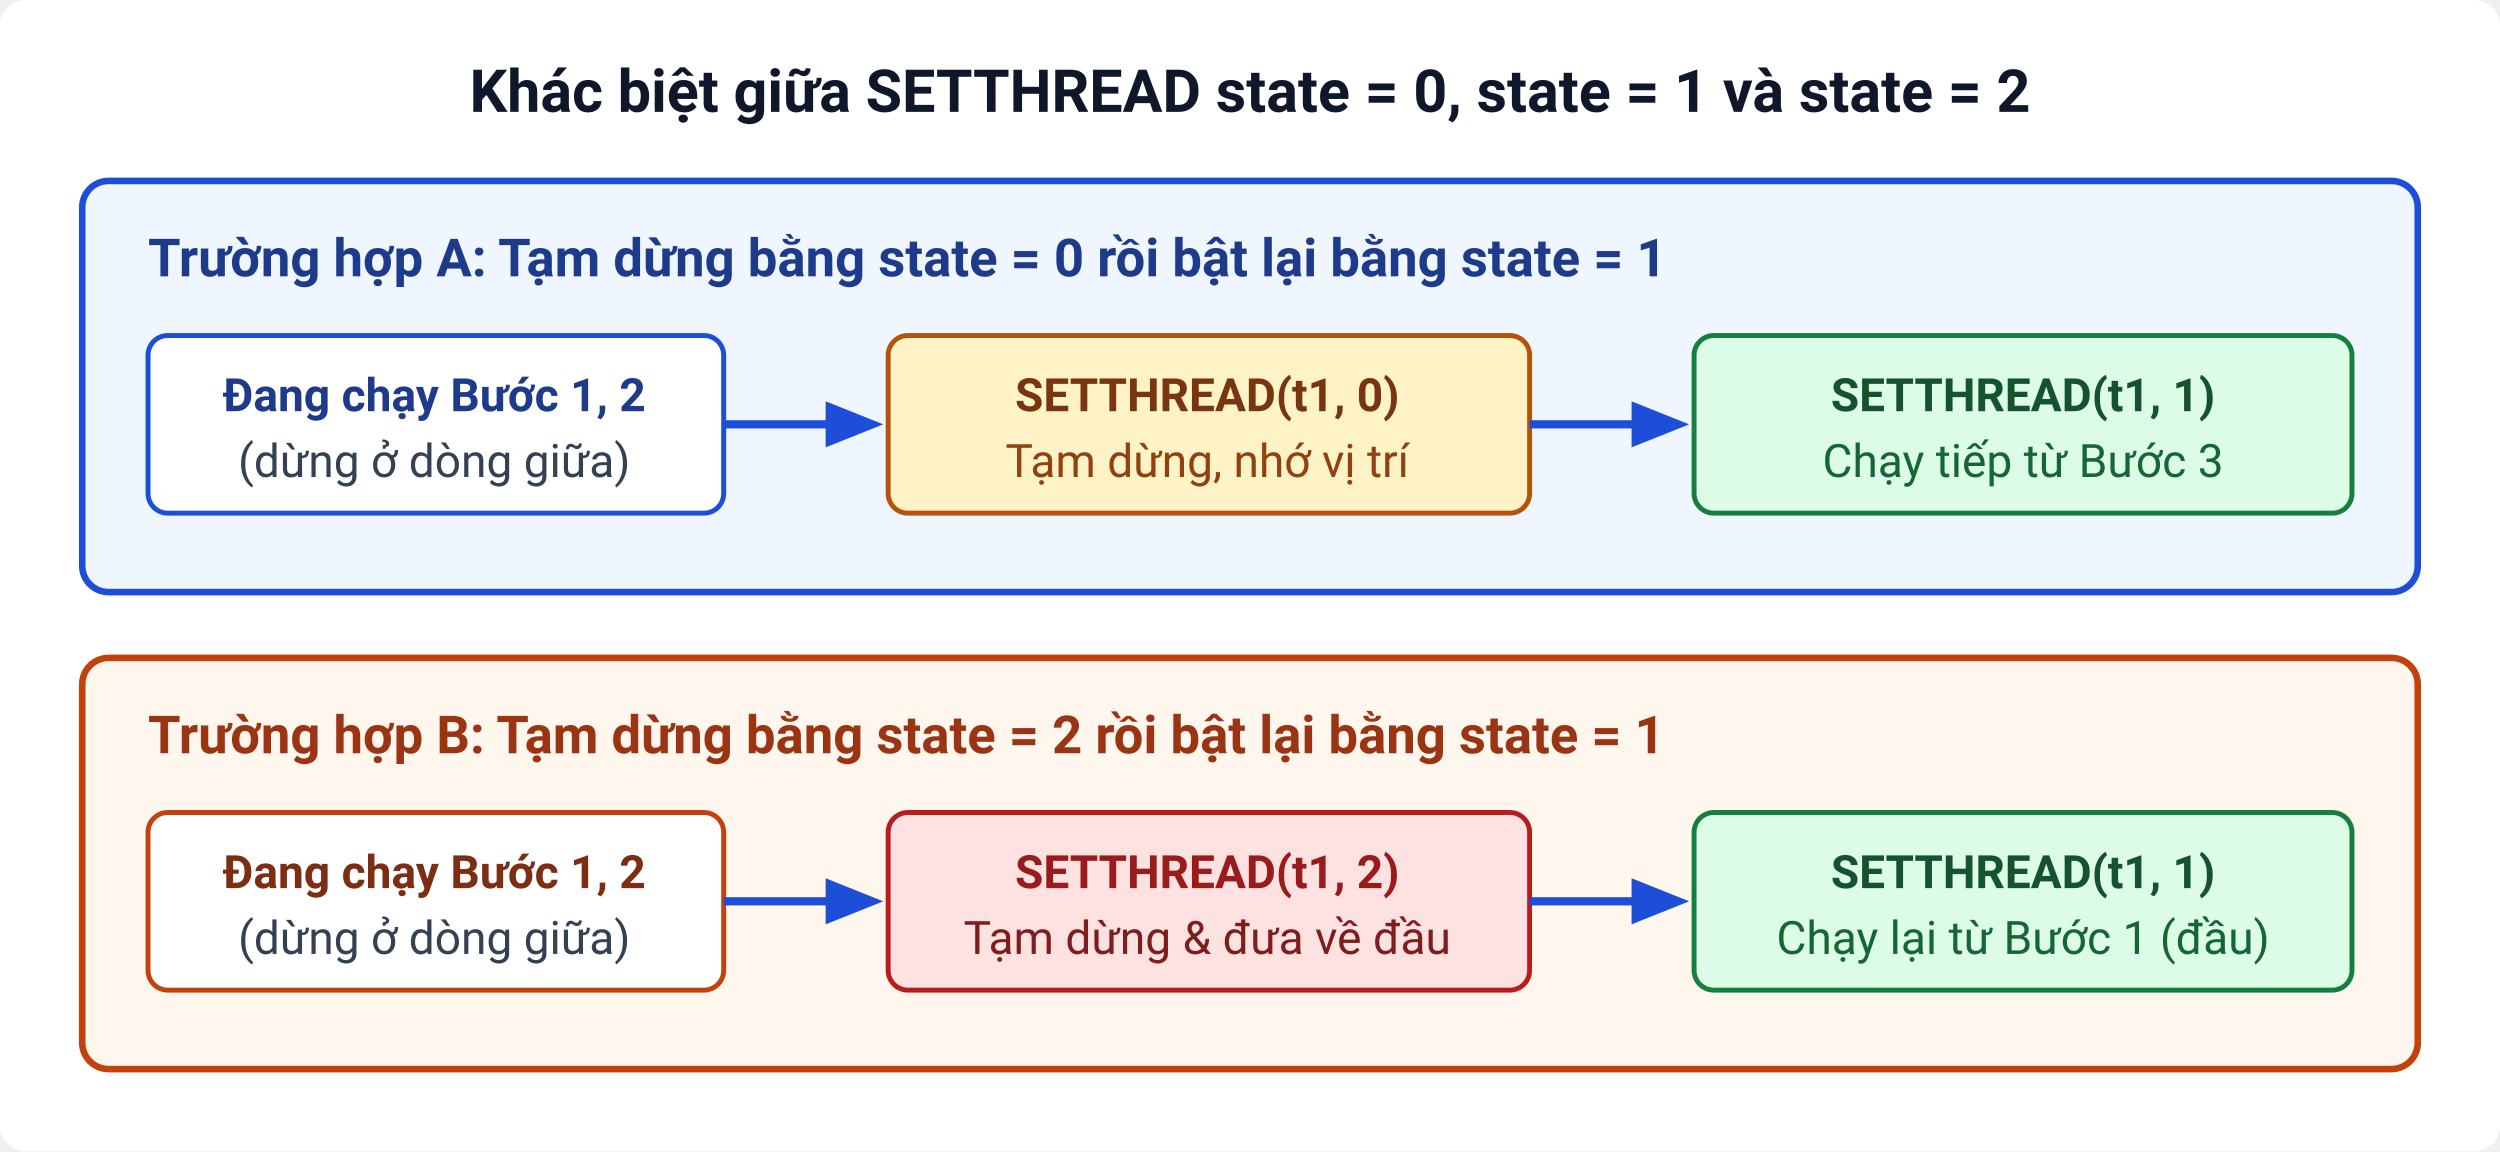
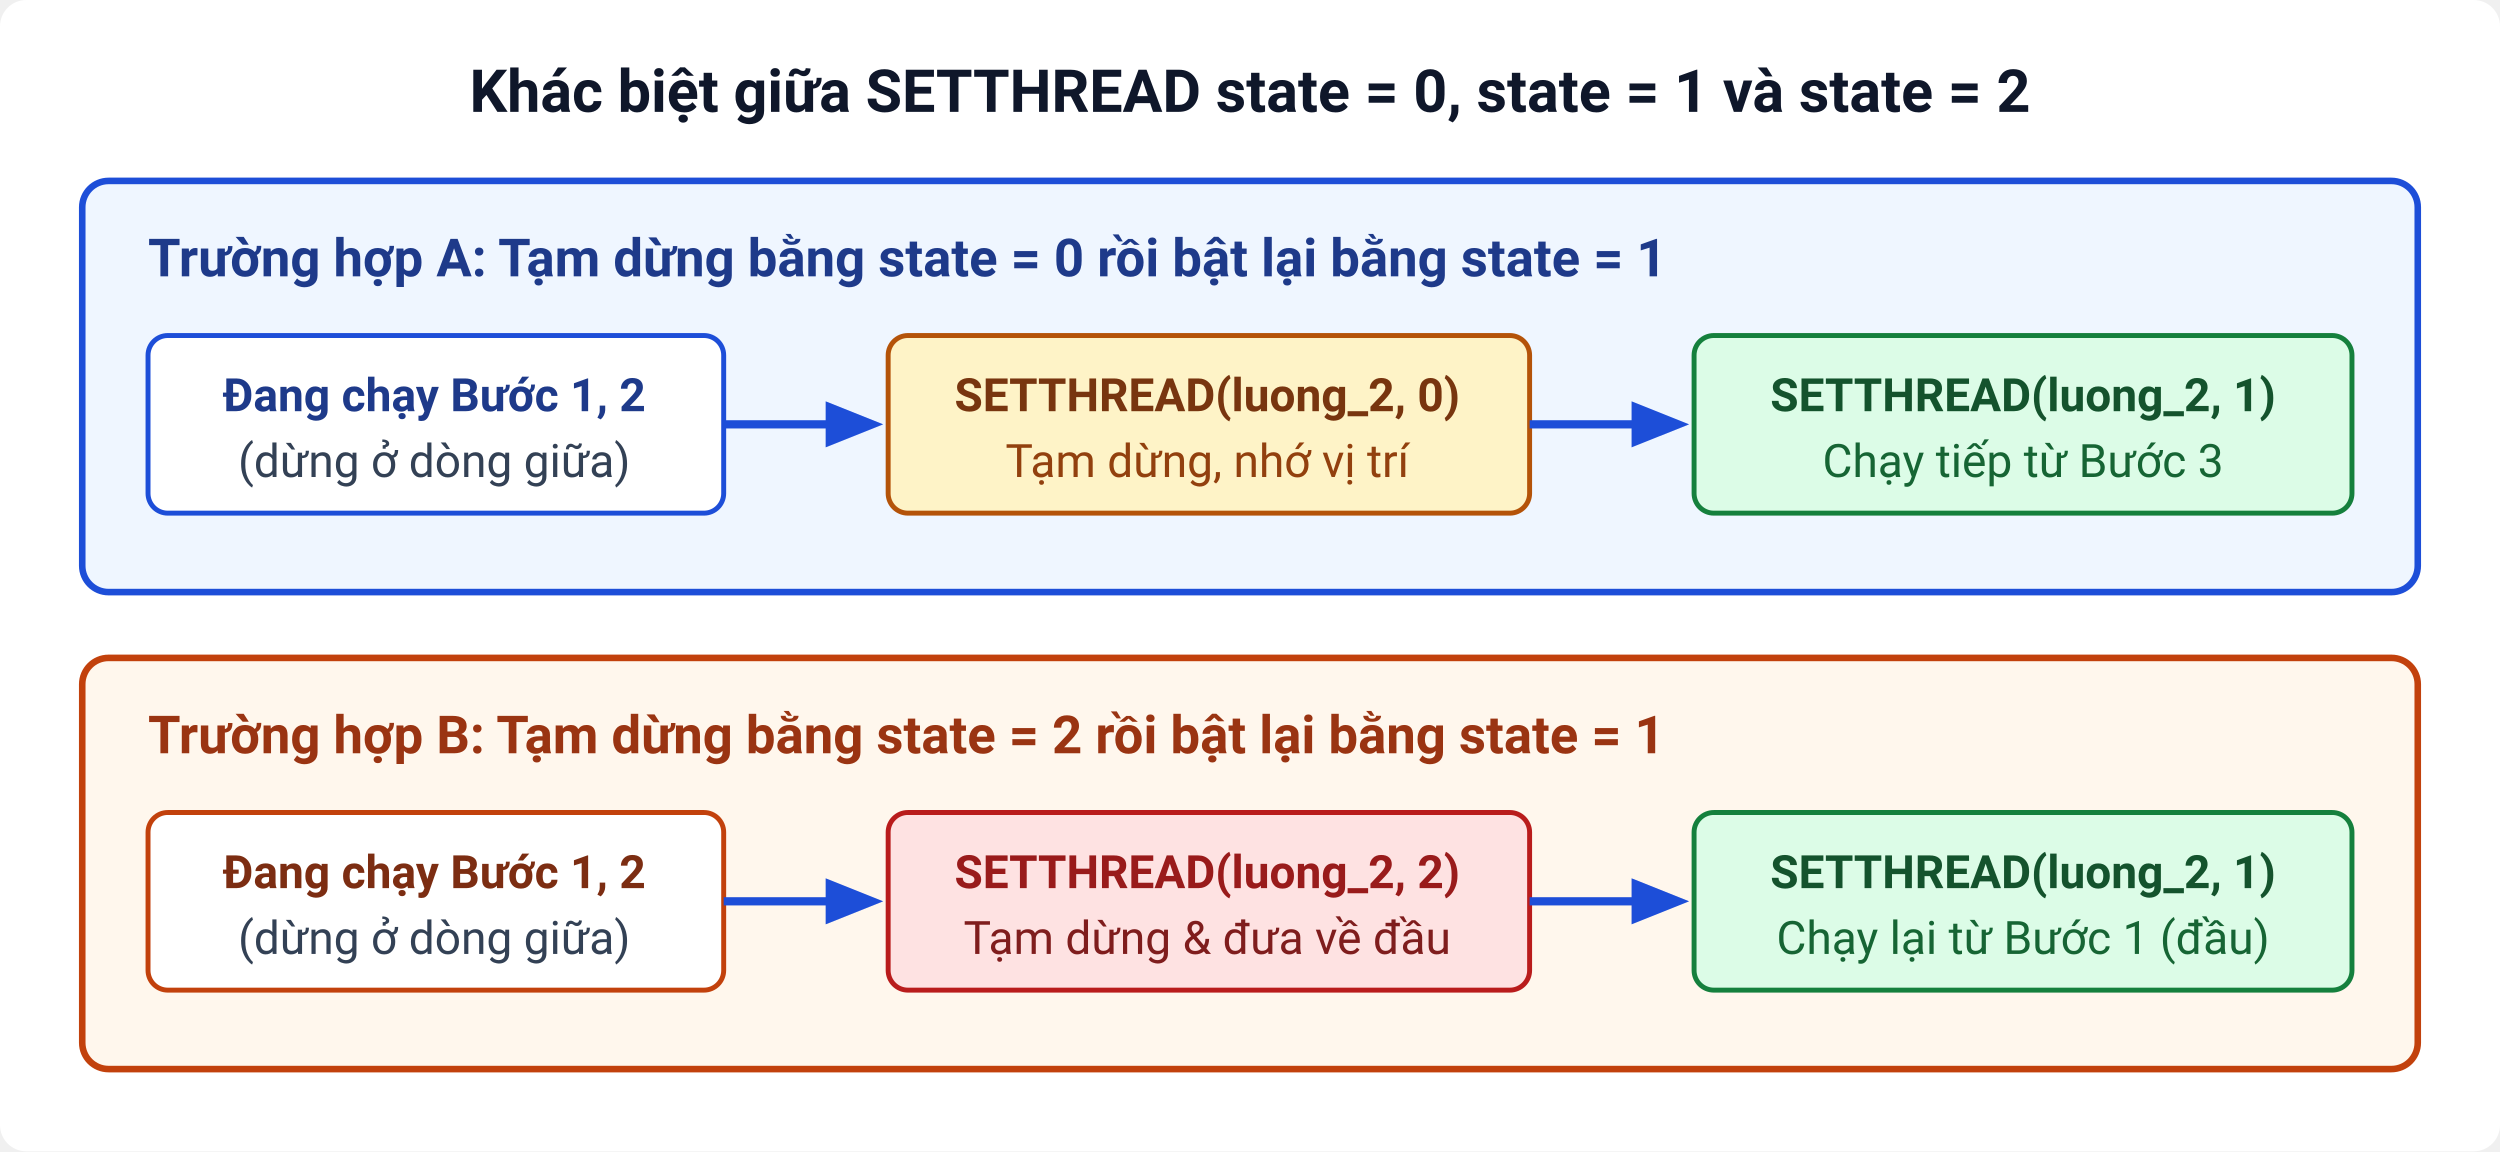
<svg xmlns="http://www.w3.org/2000/svg" viewBox="0 0 760 350" font-family="-apple-system, BlinkMacSystemFont, 'Segoe UI', Roboto, sans-serif">
  <rect width="760" height="350" fill="#ffffff" rx="8" />
  <defs>
    <marker id="ar-t" viewBox="0 0 10 10" refX="8" refY="5" markerWidth="7" markerHeight="7" orient="auto-start-reverse">
      <path d="M 0 1 L 10 5 L 0 9 z" fill="#1d4ed8" />
    </marker>
  </defs>
  <text x="380" y="34" text-anchor="middle" font-size="18" font-weight="700" fill="#0f172a">Khác biệt giữa SETTHREAD state = 0, state = 1 và state = 2</text>
  <rect x="25" y="55" width="710" height="125" rx="8" fill="#eff6ff" stroke="#1d4ed8" stroke-width="2" />
  <text x="45" y="84" font-size="16" font-weight="700" fill="#1e3a8a">Trường hợp A: Tạm dừng bằng state = 0 rồi bật lại bằng state = 1</text>
  <rect x="45" y="102" width="175" height="54" rx="6" fill="#ffffff" stroke="#1d4ed8" stroke-width="1.5" />
  <text x="132" y="125" text-anchor="middle" font-size="14" font-weight="600" fill="#1e3a8a">Đang chạy Bước 1, 2</text>
  <text x="132" y="145" text-anchor="middle" font-size="14" fill="#334155">(dừng ở dòng giữa)</text>
  <line x1="220" y1="129" x2="265" y2="129" stroke="#1d4ed8" stroke-width="2.5" marker-end="url(#ar-t)" />
  <rect x="270" y="102" width="195" height="54" rx="6" fill="#fef3c7" stroke="#b45309" stroke-width="1.5" />
-   <text x="367" y="125" text-anchor="middle" font-size="14" font-weight="700" fill="#78350f">SETTHREAD(t1, 0)</text>
+   <text x="367" y="125" text-anchor="middle" font-size="14" font-weight="700" fill="#78350f">SETTHREAD(luong_2, 0)</text>
  <text x="367" y="145" text-anchor="middle" font-size="14" fill="#92400e">Tạm dừng, nhớ vị trí</text>
  <line x1="465" y1="129" x2="510" y2="129" stroke="#1d4ed8" stroke-width="2.5" marker-end="url(#ar-t)" />
  <rect x="515" y="102" width="200" height="54" rx="6" fill="#dcfce7" stroke="#15803d" stroke-width="1.5" />
-   <text x="615" y="125" text-anchor="middle" font-size="14" font-weight="700" fill="#14532d">SETTHREAD(t1, 1)</text>
+   <text x="615" y="125" text-anchor="middle" font-size="14" font-weight="700" fill="#14532d">SETTHREAD(luong_2, 1)</text>
  <text x="615" y="145" text-anchor="middle" font-size="14" fill="#166534">Chạy tiếp từ Bước 3</text>
  <rect x="25" y="200" width="710" height="125" rx="8" fill="#fff7ed" stroke="#c2410c" stroke-width="2" />
  <text x="45" y="229" font-size="16" font-weight="700" fill="#9a3412">Trường hợp B: Tạm dừng bằng state = 2 rồi bật lại bằng state = 1</text>
  <rect x="45" y="247" width="175" height="54" rx="6" fill="#ffffff" stroke="#c2410c" stroke-width="1.5" />
  <text x="132" y="270" text-anchor="middle" font-size="14" font-weight="600" fill="#7c2d12">Đang chạy Bước 1, 2</text>
  <text x="132" y="290" text-anchor="middle" font-size="14" fill="#334155">(dừng ở dòng giữa)</text>
  <line x1="220" y1="274" x2="265" y2="274" stroke="#1d4ed8" stroke-width="2.5" marker-end="url(#ar-t)" />
  <rect x="270" y="247" width="195" height="54" rx="6" fill="#fee2e2" stroke="#b91c1c" stroke-width="1.5" />
-   <text x="367" y="270" text-anchor="middle" font-size="14" font-weight="700" fill="#991b1b">SETTHREAD(t1, 2)</text>
+   <text x="367" y="270" text-anchor="middle" font-size="14" font-weight="700" fill="#991b1b">SETTHREAD(luong_2, 2)</text>
  <text x="367" y="290" text-anchor="middle" font-size="14" fill="#7f1d1d">Tạm dừng &amp; đưa về đầu</text>
  <line x1="465" y1="274" x2="510" y2="274" stroke="#1d4ed8" stroke-width="2.5" marker-end="url(#ar-t)" />
  <rect x="515" y="247" width="200" height="54" rx="6" fill="#dcfce7" stroke="#15803d" stroke-width="1.5" />
-   <text x="615" y="270" text-anchor="middle" font-size="14" font-weight="700" fill="#14532d">SETTHREAD(t1, 1)</text>
+   <text x="615" y="270" text-anchor="middle" font-size="14" font-weight="700" fill="#14532d">SETTHREAD(luong_2, 1)</text>
  <text x="615" y="290" text-anchor="middle" font-size="14" fill="#166534">Chạy lại từ Bước 1 (đầu)</text>
</svg>
